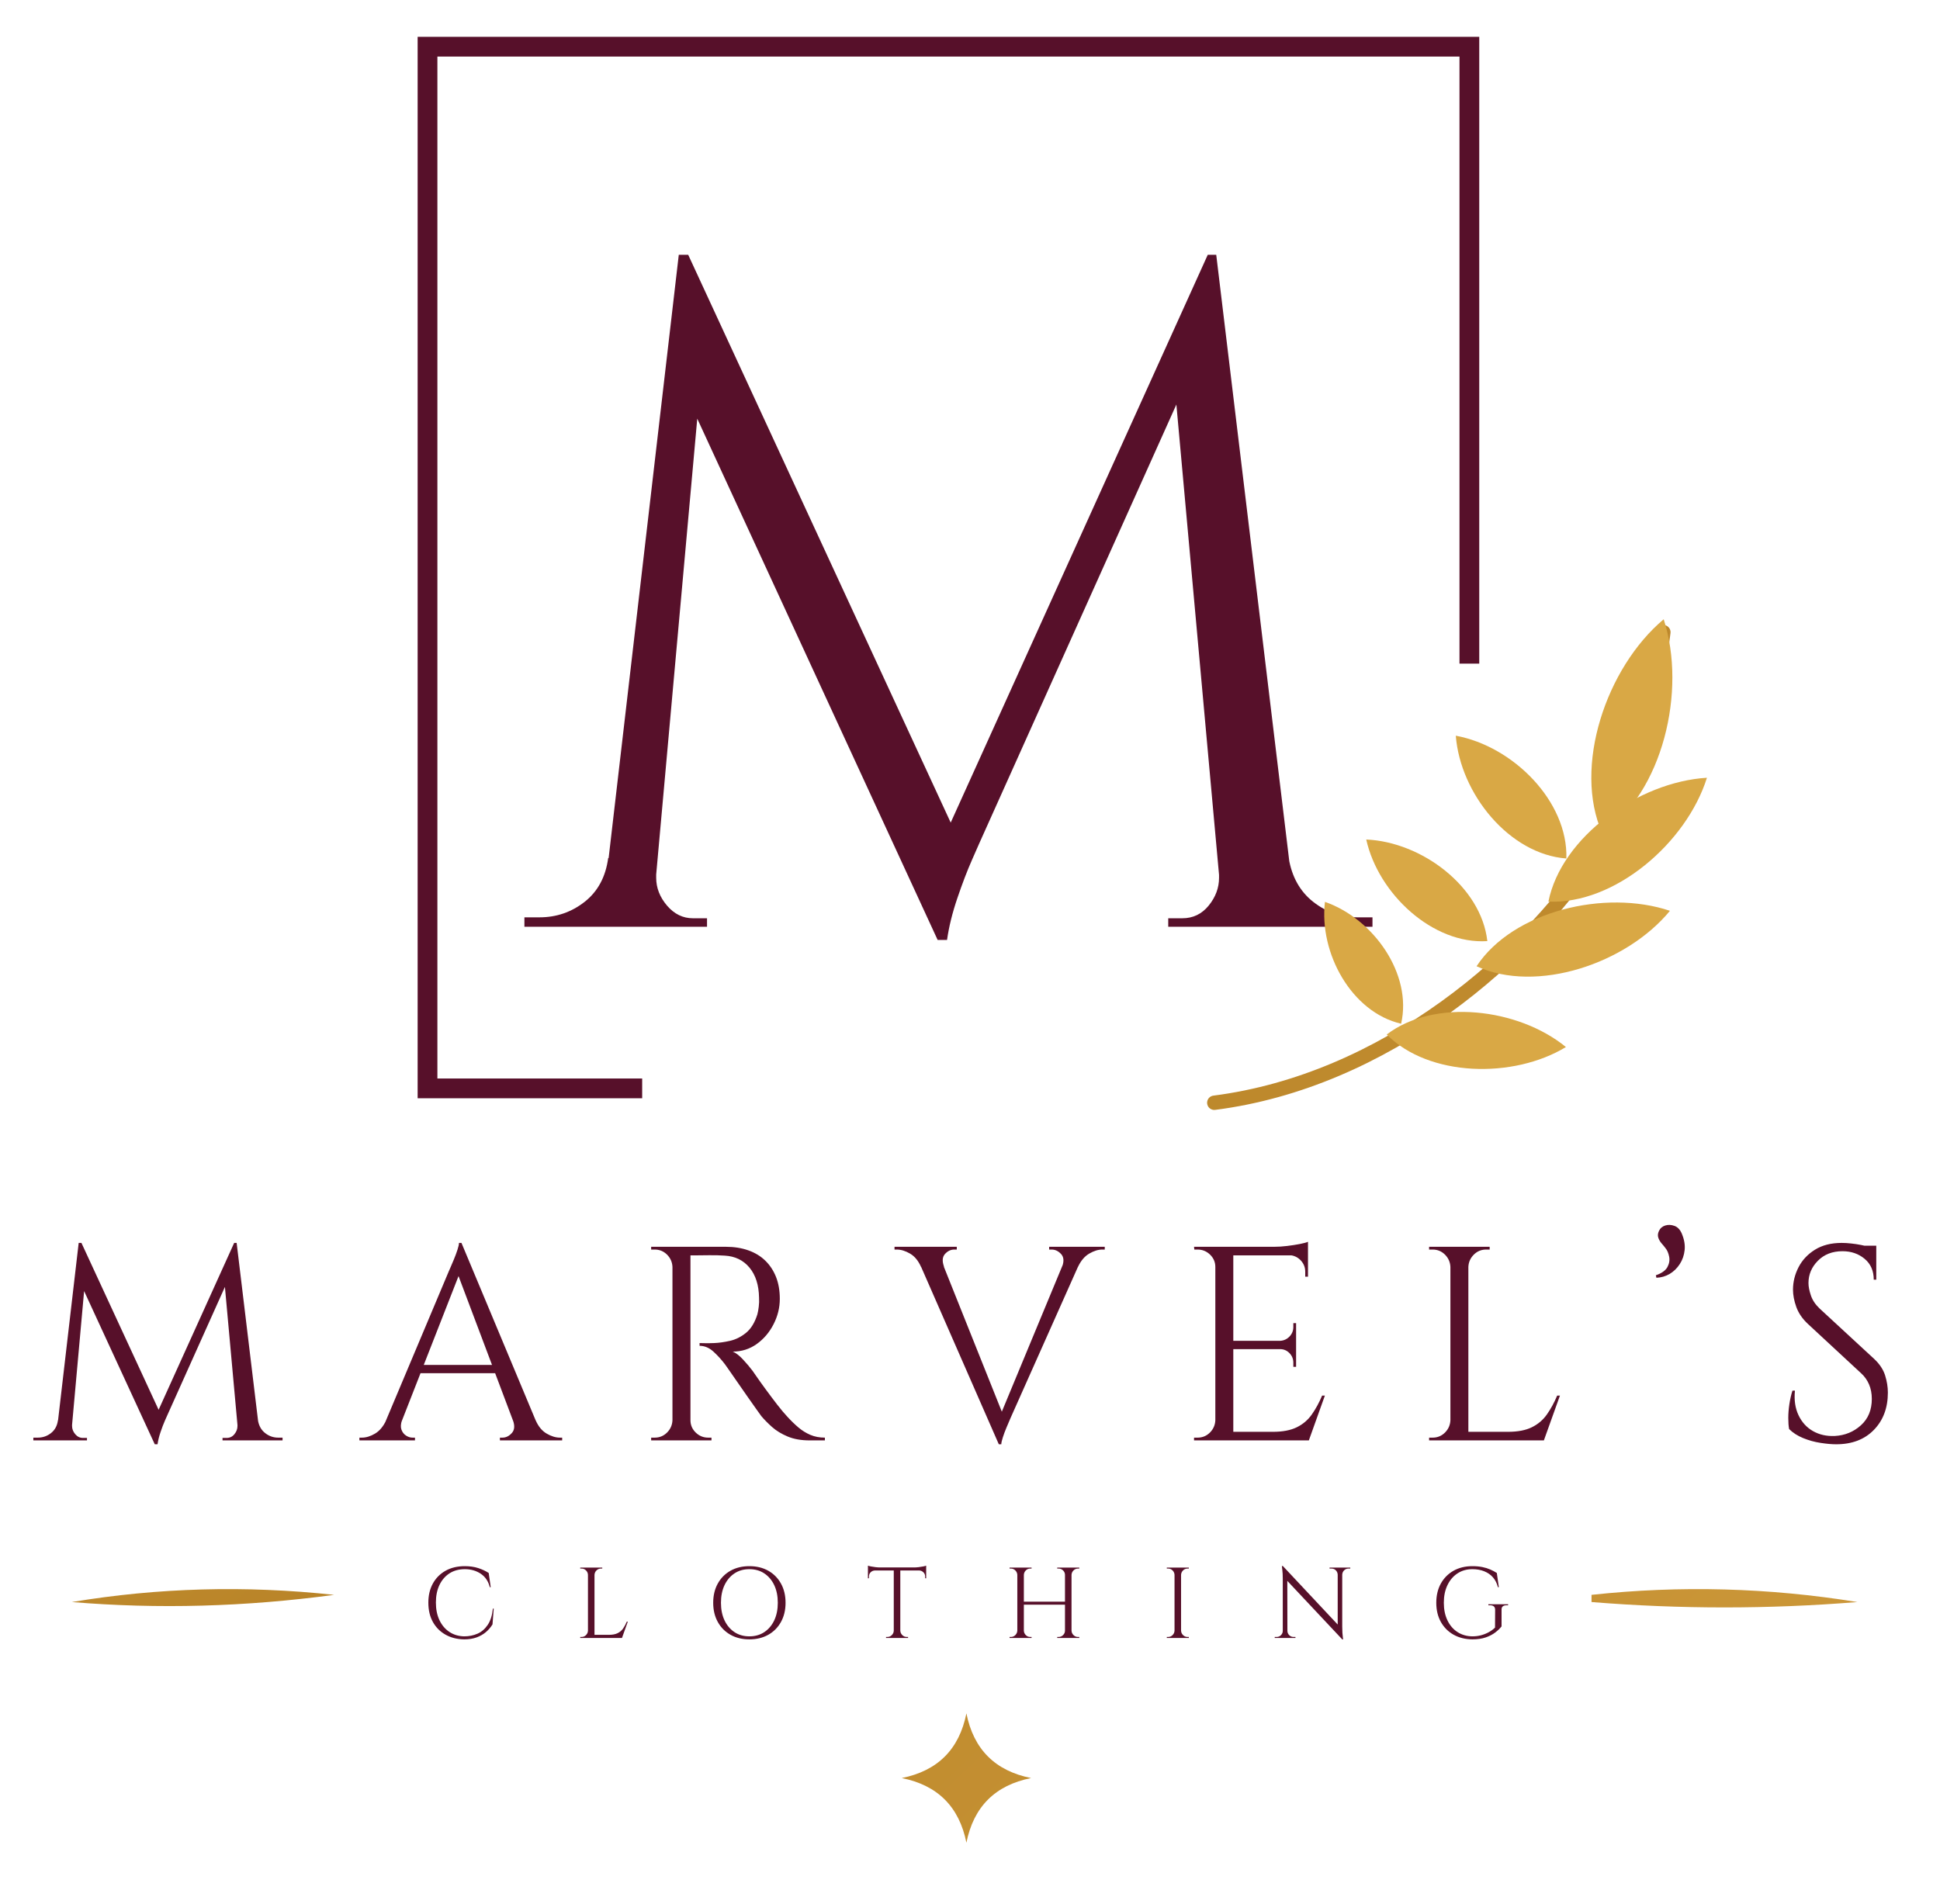
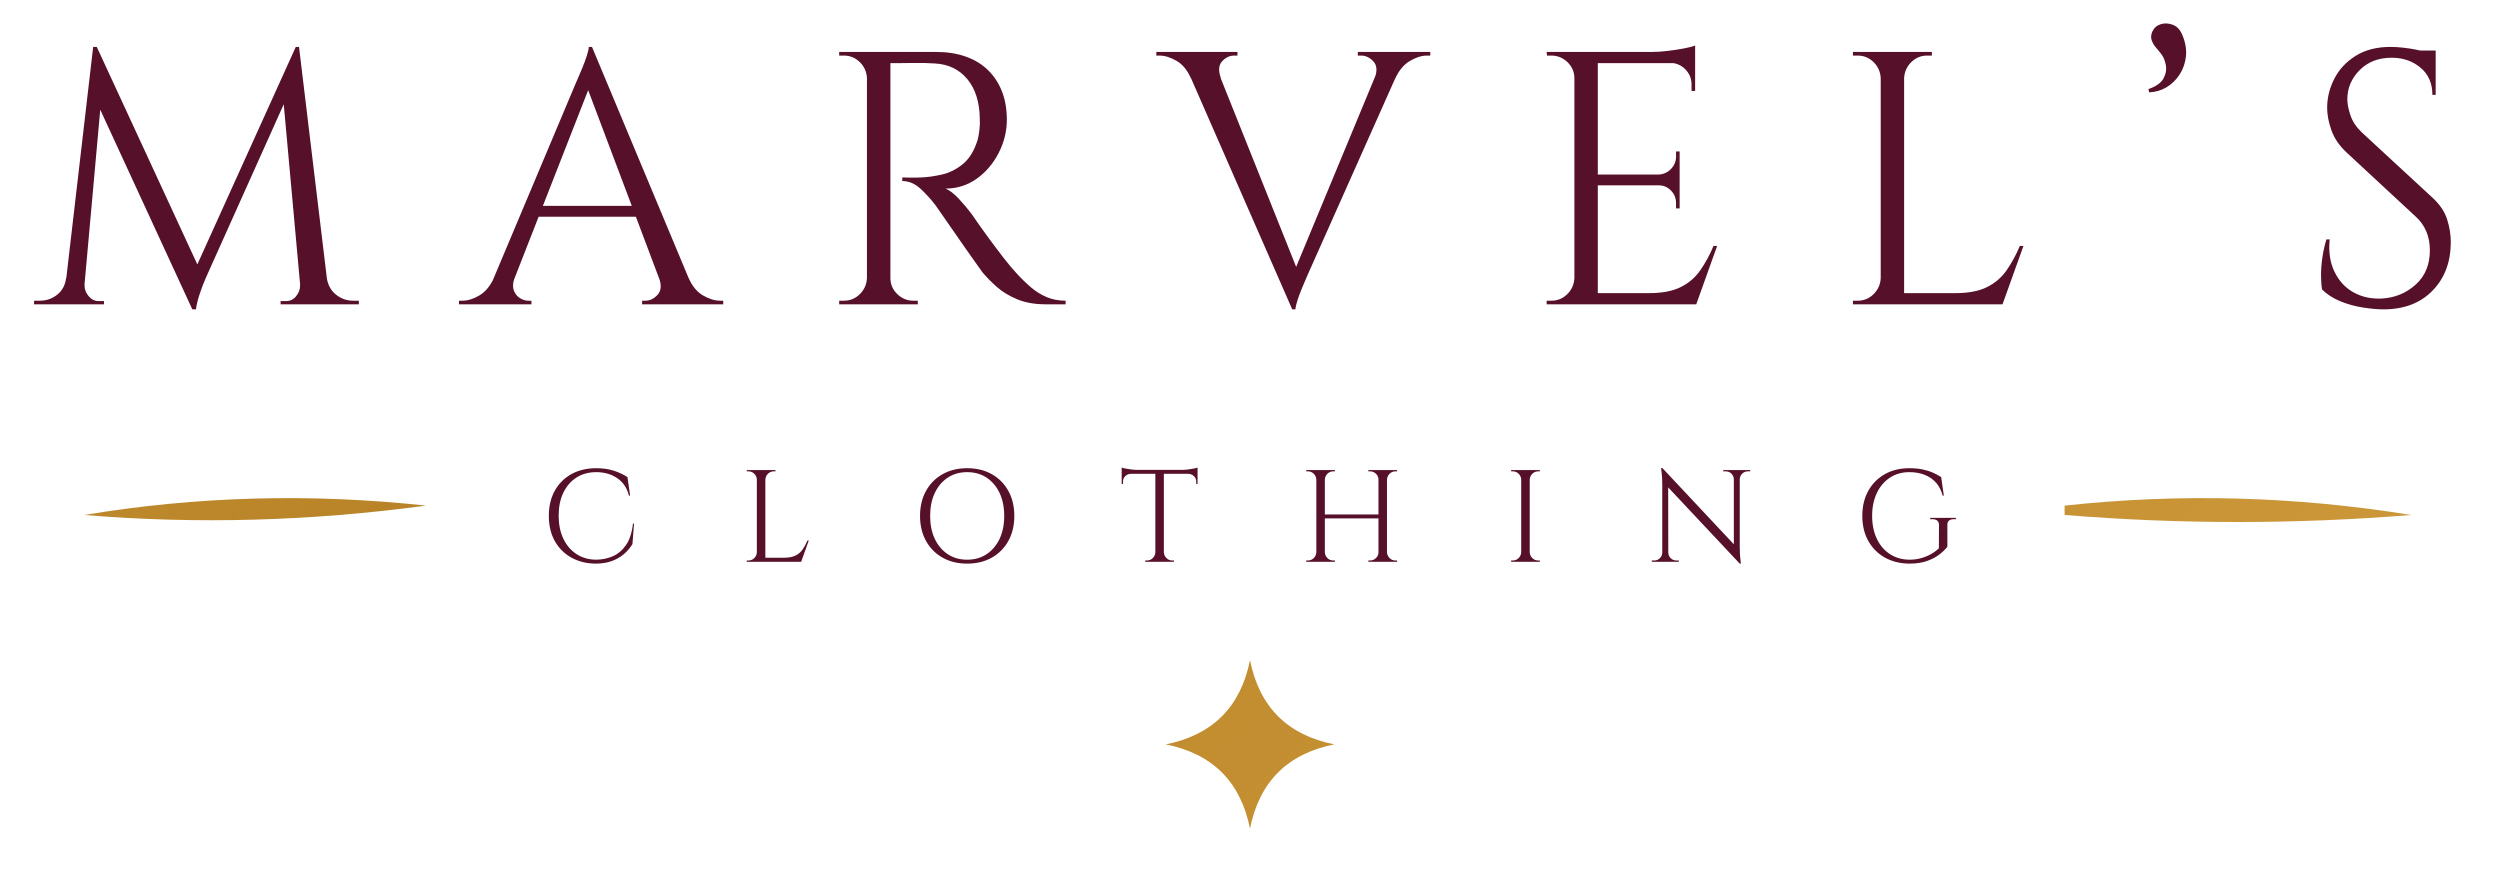
- <svg xmlns="http://www.w3.org/2000/svg" viewBox="120 140 540 530" role="img" aria-label="Marvel’s Clothing">
+ <svg xmlns="http://www.w3.org/2000/svg" viewBox="122 476 534 190" role="img" aria-label="Marvel’s Clothing">
  <defs>
    <linearGradient id="g" x1="150" y1="150" x2="640" y2="660" gradientUnits="userSpaceOnUse">
      <stop offset="0" stop-color="#F6DA8E" />
      <stop offset=".3" stop-color="#E8B84F" />
      <stop offset=".55" stop-color="#EFC768" />
      <stop offset=".8" stop-color="#D19A38" />
      <stop offset="1" stop-color="#F0CB6E" />
    </linearGradient>
    <linearGradient id="gd" x1="150" y1="150" x2="640" y2="660" gradientUnits="userSpaceOnUse">
      <stop offset="0" stop-color="#D9A845" />
      <stop offset=".5" stop-color="#B98428" />
      <stop offset="1" stop-color="#CE9A3B" />
    </linearGradient>
  </defs>
-   <path d="M296 443 H239 V153 H529 V322" fill="none" stroke="#57102A" stroke-width="5.5" stroke-linecap="square" stroke-linejoin="miter" />
-   <path d="M377.32 385.16L456.18 210.93L458.28 228.49L392.51 374.94Q392.51 374.94 390.55 379.40Q388.58 383.85 386.49 390.01Q384.39 396.17 383.61 401.67L380.99 401.67L377.32 385.16M289.29 378.87L295.05 378.87L295.05 398L265.97 398L265.97 395.38Q266.23 395.38 268.20 395.38Q270.16 395.38 270.16 395.38Q277.24 395.38 282.74 391.06Q288.24 386.73 289.29 378.87M300.81 383.07L302.65 383.07Q302.65 383.33 302.65 383.59Q302.65 383.85 302.65 384.38Q302.65 388.57 305.66 392.11Q308.68 395.64 312.87 395.64L316.80 395.64L316.80 398L300.81 398L300.81 383.07M287.19 398L308.94 210.93L311.56 210.93L316.80 226.39L301.34 398L287.19 398M306.58 240.28L311.56 210.93L387.01 374.16L380.99 401.67L306.58 240.28M456.18 210.93L458.54 210.93L481.07 398L460.63 398L446.23 239.23L456.18 210.93M473.21 398L473.21 378.87L478.71 378.87Q480.02 386.73 485.52 391.06Q491.03 395.38 497.84 395.38Q497.84 395.38 499.94 395.38Q502.03 395.38 502.03 395.38L502.03 398L473.21 398M459.32 383.07L461.16 383.07L461.16 398L445.18 398L445.18 395.64L449.11 395.64Q453.56 395.64 456.44 392.11Q459.32 388.57 459.32 384.38Q459.32 383.85 459.32 383.59Q459.32 383.33 459.32 383.07" fill="#57102A" />
-   <g fill="url(#gd)">
-     <path d="M458 447 C505 441 546 407 567 373 C575 358 580 340 583 316" fill="none" stroke="url(#gd)" stroke-width="4" stroke-linecap="round" />
-     <path transform="translate(566 372) rotate(-74)" d="M0 0 C15.5 -13 44.64 -11.7 62 0 C44.64 11.7 15.5 13 0 0Z" />
-     <path transform="translate(551 391) rotate(-38)" d="M0 0 C14 -12 40.32 -10.8 56 0 C40.32 10.8 14 12 0 0Z" />
-     <path transform="translate(531 409) rotate(-16)" d="M0 0 C14 -12 40.32 -10.8 56 0 C40.32 10.8 14 12 0 0Z" />
-     <path transform="translate(506 428) rotate(4)" d="M0 0 C12.5 -11 36 -9.9 50 0 C36 9.9 12.5 11 0 0Z" />
-     <path transform="translate(556 379) rotate(-132)" d="M0 0 C11.5 -11 33.12 -9.9 46 0 C33.12 9.9 11.5 11 0 0Z" />
-     <path transform="translate(534 402) rotate(-140)" d="M0 0 C11 -10.5 31.68 -9.45 44 0 C31.68 9.45 11 10.5 0 0Z" />
-     <path transform="translate(510 425) rotate(-122)" d="M0 0 C10 -10 28.8 -9 40 0 C28.8 9 10 10 0 0Z" />
-   </g>
  <path d="M162 537.23L185.18 486.02L185.79 491.18L166.47 534.22Q166.47 534.22 165.89 535.53Q165.31 536.84 164.70 538.65Q164.08 540.46 163.85 542.08L163.08 542.08L162 537.23M136.13 535.38L137.82 535.38L137.82 541L129.28 541L129.28 540.23Q129.35 540.23 129.93 540.23Q130.51 540.23 130.51 540.23Q132.59 540.23 134.20 538.96Q135.82 537.69 136.13 535.38M139.52 536.61L140.06 536.61Q140.06 536.69 140.06 536.76Q140.06 536.84 140.06 537Q140.06 538.23 140.94 539.27Q141.83 540.31 143.06 540.31L144.21 540.31L144.21 541L139.52 541L139.52 536.61M135.51 541L141.90 486.02L142.67 486.02L144.21 490.56L139.67 541L135.51 541M141.21 494.65L142.67 486.02L164.85 533.99L163.08 542.08L141.21 494.65M185.18 486.02L185.87 486.02L192.49 541L186.49 541L182.25 494.34L185.18 486.02M190.18 541L190.18 535.38L191.80 535.38Q192.18 537.69 193.80 538.96Q195.42 540.23 197.42 540.23Q197.42 540.23 198.04 540.23Q198.65 540.23 198.65 540.23L198.65 541L190.18 541M186.10 536.61L186.64 536.61L186.64 541L181.94 541L181.94 540.31L183.10 540.31Q184.41 540.31 185.25 539.27Q186.10 538.23 186.10 537Q186.10 536.84 186.10 536.76Q186.10 536.69 186.10 536.61M246.91 493.34L248.45 486.02L271.24 540.54L264.70 540.54L246.91 493.34M227.51 535.38L231.90 535.38Q231.36 536.92 231.74 538Q232.13 539.08 233.01 539.65Q233.90 540.23 234.82 540.23L235.51 540.23L235.51 541L220.04 541L220.04 540.23Q220.04 540.23 220.38 540.23Q220.73 540.23 220.73 540.23Q222.50 540.23 224.39 539.11Q226.27 538 227.51 535.38M247.76 486.02L248.45 486.02L249.14 491.41L229.82 540.77L225.20 540.77L244.91 493.95Q244.91 493.95 245.33 492.99Q245.76 492.03 246.33 490.64Q246.91 489.26 247.33 487.95Q247.76 486.64 247.76 486.02M235.21 519.98L259.31 519.98L259.31 522.29L235.21 522.29L235.21 519.98M262.77 535.38L269.09 535.38Q270.24 538 272.17 539.11Q274.09 540.23 275.86 540.23Q275.86 540.23 276.17 540.23Q276.48 540.23 276.48 540.23L276.48 541L259.15 541L259.15 540.23L259.85 540.23Q261.31 540.23 262.46 538.96Q263.62 537.69 262.77 535.38M311.18 487.10L322.04 487.10Q325.51 487.10 328.32 488.10Q331.13 489.10 333.05 490.99Q334.98 492.88 336.02 495.53Q337.06 498.19 337.06 501.58Q337.06 505.27 335.32 508.66Q333.59 512.05 330.63 514.17Q327.66 516.28 323.97 516.28Q325.28 516.82 326.82 518.48Q328.36 520.13 329.51 521.67Q329.51 521.67 330.55 523.17Q331.59 524.68 333.17 526.83Q334.75 528.99 336.36 531.07Q337.98 533.15 339.14 534.38Q340.68 536.07 342.22 537.38Q343.76 538.69 345.56 539.46Q347.37 540.23 349.61 540.23L349.61 541L345.37 541Q341.83 541 339.25 539.92Q336.67 538.84 334.90 537.27Q333.13 535.69 331.90 534.22Q331.67 533.92 330.63 532.45Q329.59 530.99 328.16 528.95Q326.74 526.91 325.35 524.91Q323.97 522.90 322.97 521.48Q321.96 520.06 321.81 519.83Q320.35 517.90 318.58 516.28Q316.81 514.67 314.73 514.67L314.73 513.90Q314.73 513.90 315.92 513.93Q317.11 513.97 318.81 513.90Q320.81 513.82 323.20 513.28Q325.58 512.74 327.66 511.05Q329.74 509.35 330.82 505.89Q331.05 505.04 331.20 503.77Q331.36 502.50 331.28 501.27Q331.20 496.03 328.63 492.91Q326.05 489.80 321.73 489.56Q319.58 489.41 317.31 489.45Q315.03 489.49 313.49 489.49Q311.95 489.49 311.95 489.49Q311.95 489.41 311.76 488.83Q311.57 488.25 311.38 487.68Q311.18 487.10 311.18 487.10M307.18 487.10L312.19 487.10L312.19 541L307.18 541L307.18 487.10M307.18 535.38L307.41 535.38L307.41 541L301.25 541L301.25 540.23Q301.25 540.23 301.75 540.23Q302.25 540.23 302.25 540.23Q304.25 540.23 305.68 538.81Q307.10 537.38 307.18 535.38M307.41 487.10L307.41 492.72L307.18 492.72Q307.10 490.72 305.68 489.29Q304.25 487.87 302.25 487.87Q302.25 487.87 301.75 487.87Q301.25 487.87 301.25 487.87L301.25 487.10L307.41 487.10M311.95 541L311.95 535.38L312.19 535.38Q312.19 537.38 313.65 538.81Q315.11 540.23 317.11 540.23Q317.11 540.23 317.58 540.23Q318.04 540.23 318.04 540.23L318.04 541M399.56 534.76L398.02 542.08L374.15 487.56L380.69 487.56L399.56 534.76M398.71 542.08L398.02 542.08L397.33 536.69L417.81 487.33L422.43 487.33L401.56 534.15Q401.56 534.15 401.14 535.11Q400.71 536.07 400.14 537.46Q399.56 538.84 399.14 540.15Q398.71 541.46 398.71 542.08M420.04 492.72L415.65 492.64Q416.50 490.33 415.34 489.10Q414.19 487.87 412.73 487.87L412.03 487.87L412.03 487.10L427.51 487.10L427.51 487.87Q427.51 487.87 427.16 487.87Q426.82 487.87 426.82 487.87Q425.12 487.87 423.20 488.99Q421.27 490.10 420.04 492.72M382.77 492.64L376.38 492.72Q375.23 490.10 373.30 488.99Q371.38 487.87 369.61 487.87Q369.61 487.87 369.30 487.87Q368.99 487.87 368.99 487.87L368.99 487.10L386.32 487.10L386.32 487.87L385.62 487.87Q384.16 487.87 383.04 489.10Q381.93 490.33 382.77 492.64M458.29 487.10L463.29 487.10L463.29 541L458.29 541L458.29 487.10M463.06 538.61L484.08 538.61L484.08 541L463.06 541L463.06 538.61M463.06 513.28L480.77 513.28L480.77 515.59L463.06 515.59L463.06 513.28M463.06 487.10L484.08 487.10L484.08 489.49L463.06 489.49L463.06 487.10M488.01 528.53L488.78 528.53L484.32 541L471.53 541L474.31 538.61Q478.39 538.61 480.97 537.34Q483.55 536.07 485.16 533.76Q486.78 531.45 488.01 528.53M476.31 515.44L480.77 515.44L480.77 520.52L480 520.52L480 519.36Q480 517.82 478.93 516.71Q477.85 515.59 476.31 515.59L476.31 515.44M480 508.35L480.77 508.35L480.77 513.43L476.31 513.43L476.31 513.28Q477.85 513.20 478.93 512.09Q480 510.97 480 509.43L480 508.35M478.77 489.26L484.08 489.26L484.08 495.42L483.31 495.42L483.31 494.03Q483.31 492.18 482.01 490.83Q480.70 489.49 478.77 489.41L478.77 489.26M484.08 485.71L484.08 487.95L474.69 487.10Q476.38 487.10 478.27 486.87Q480.16 486.64 481.77 486.33Q483.39 486.02 484.08 485.71M458.29 535.38L458.52 535.38L458.52 541L452.36 541L452.36 540.23Q452.36 540.23 452.86 540.23Q453.36 540.23 453.36 540.23Q455.36 540.23 456.79 538.81Q458.21 537.38 458.29 535.38M458.52 487.10L458.52 492.72L458.29 492.72Q458.29 490.72 456.83 489.29Q455.36 487.87 453.36 487.87Q453.36 487.87 452.90 487.87Q452.44 487.87 452.44 487.87L452.36 487.10M523.72 487.10L528.72 487.10L528.72 541L523.72 541L523.72 487.10M528.49 538.61L549.51 538.61L549.51 541L528.49 541L528.49 538.61M553.44 528.53L554.21 528.53L549.74 541L536.96 541L539.73 538.61Q543.82 538.61 546.39 537.34Q548.97 536.07 550.59 533.76Q552.21 531.45 553.44 528.53M523.72 535.38L523.95 535.38L523.95 541L517.79 541L517.79 540.23Q517.79 540.23 518.29 540.23Q518.79 540.23 518.79 540.23Q520.79 540.23 522.22 538.81Q523.64 537.38 523.72 535.38M523.95 487.10L523.95 492.72L523.72 492.72Q523.64 490.72 522.22 489.29Q520.79 487.87 518.79 487.87Q518.79 487.87 518.29 487.87Q517.79 487.87 517.79 487.87L517.79 487.10L523.95 487.10M528.72 492.72L528.49 492.72L528.49 487.10L534.65 487.10L534.65 487.87Q534.58 487.87 534.11 487.87Q533.65 487.87 533.65 487.87Q531.65 487.87 530.23 489.29Q528.80 490.72 528.72 492.72M581.76 482.71Q582.29 481.56 583.53 481.17Q584.76 480.79 586.11 481.29Q587.45 481.79 588.15 483.48Q589.15 485.87 588.92 488.02Q588.69 490.18 587.57 491.91Q586.45 493.64 584.76 494.65Q583.06 495.65 581.06 495.72L580.91 495.03Q583.37 494.18 584.14 492.72Q584.91 491.26 584.60 489.80Q584.30 488.33 583.60 487.49Q583.14 486.87 582.53 486.18Q581.91 485.48 581.60 484.60Q581.29 483.71 581.76 482.71M632.63 486.02Q633.86 486.02 635.29 486.18Q636.71 486.33 638.06 486.60Q639.41 486.87 640.52 487.14Q641.64 487.41 642.26 487.72L642.26 496.26L641.56 496.26Q641.56 492.57 639.02 490.45Q636.48 488.33 632.86 488.33Q628.63 488.33 626.01 490.99Q623.39 493.64 623.39 497.19Q623.39 498.65 624.05 500.61Q624.70 502.58 626.47 504.27L641.64 518.28Q643.95 520.44 644.72 522.90Q645.49 525.37 645.49 527.68Q645.49 534.07 641.60 538.07Q637.71 542.08 631.09 542.08Q629.24 542.08 626.74 541.69Q624.24 541.31 621.89 540.35Q619.54 539.38 618 537.84Q617.77 536.61 617.77 534.76Q617.77 532.91 618.08 530.87Q618.39 528.83 618.93 527.14L619.62 527.14Q619.23 531.07 620.62 533.99Q622.01 536.92 624.66 538.42Q627.32 539.92 630.71 539.77Q634.94 539.54 637.98 536.80Q641.02 534.07 641.02 529.45Q641.02 527.22 640.25 525.41Q639.48 523.60 638.02 522.29L623.24 508.58Q620.93 506.43 620 503.85Q619.08 501.27 619.08 499.04Q619.08 495.80 620.62 492.80Q622.16 489.80 625.20 487.91Q628.24 486.02 632.63 486.02M636.40 486.79L642.26 486.79L642.26 488.41L636.40 488.41" fill="#57102A" />
  <path d="M257.20 587.82L257.43 587.82L257.09 592.22Q256.36 593.42 255.26 594.36Q254.15 595.30 252.65 595.85Q251.16 596.39 249.22 596.39Q246.31 596.36 244.04 595.10Q241.78 593.84 240.50 591.56Q239.23 589.28 239.23 586.17Q239.23 583.12 240.49 580.84Q241.75 578.56 244.03 577.28Q246.31 576.01 249.39 576.01Q251.46 576.01 253.13 576.55Q254.80 577.10 256.03 577.91L256.59 581.86L256.34 581.86Q255.72 579.40 253.82 578.12Q251.91 576.85 249.39 576.85Q246.93 576.85 245.12 578.01Q243.32 579.17 242.32 581.26Q241.33 583.34 241.33 586.14Q241.33 588.94 242.32 591.04Q243.32 593.14 245.09 594.32Q246.87 595.50 249.22 595.55Q251.21 595.55 252.91 594.81Q254.60 594.07 255.75 592.37Q256.90 590.68 257.20 587.82M283.66 576.40L285.48 576.40L285.48 596L283.66 596L283.66 576.40M285.40 595.13L293.04 595.13L293.04 596L285.40 596L285.40 595.13M294.47 591.46L294.75 591.46L293.13 596L288.48 596L289.49 595.13Q290.97 595.13 291.91 594.67Q292.85 594.21 293.44 593.37Q294.02 592.53 294.47 591.46M283.66 593.96L283.75 593.96L283.75 596L281.51 596L281.51 595.72Q281.51 595.72 281.69 595.72Q281.87 595.72 281.87 595.72Q282.60 595.72 283.12 595.20Q283.64 594.68 283.66 593.96M283.75 576.40L283.75 578.44L283.66 578.44Q283.64 577.72 283.12 577.20Q282.60 576.68 281.87 576.68Q281.87 576.68 281.69 576.68Q281.51 576.68 281.51 576.68L281.51 576.40L283.75 576.40M285.48 578.44L285.40 578.44L285.40 576.40L287.64 576.40L287.64 576.68Q287.61 576.68 287.44 576.68Q287.28 576.68 287.28 576.68Q286.55 576.68 286.03 577.20Q285.51 577.72 285.48 578.44M328.58 576.01Q331.57 576.01 333.84 577.28Q336.11 578.56 337.38 580.85Q338.66 583.15 338.66 586.20Q338.66 589.25 337.38 591.55Q336.11 593.84 333.84 595.12Q331.57 596.39 328.58 596.39Q325.61 596.39 323.34 595.12Q321.07 593.84 319.80 591.55Q318.52 589.25 318.52 586.20Q318.52 583.15 319.80 580.85Q321.07 578.56 323.34 577.28Q325.61 576.01 328.58 576.01M328.58 595.55Q330.96 595.55 332.73 594.38Q334.51 593.20 335.51 591.10Q336.50 589 336.50 586.20Q336.50 583.40 335.51 581.30Q334.51 579.20 332.73 578.02Q330.96 576.85 328.58 576.85Q326.22 576.85 324.45 578.02Q322.67 579.20 321.67 581.30Q320.68 583.40 320.68 586.20Q320.68 589 321.67 591.10Q322.67 593.20 324.45 594.38Q326.22 595.55 328.58 595.55M368.78 576.48L370.60 576.48L370.60 596L368.78 596L368.78 576.48M361.59 576.37L377.80 576.37L377.80 577.21L361.59 577.21L361.59 576.37M375.87 577.13L377.80 577.13L377.80 579.40L377.52 579.37L377.52 578.89Q377.52 578.19 377.03 577.72Q376.54 577.24 375.87 577.21L375.87 577.13M377.80 575.87L377.80 576.68L374.38 576.37Q375 576.37 375.69 576.29Q376.37 576.20 376.96 576.09Q377.55 575.98 377.80 575.87M368.78 593.96L368.87 593.96L368.87 596L366.63 596L366.63 595.72Q366.63 595.72 366.81 595.72Q366.99 595.72 366.99 595.72Q367.72 595.72 368.24 595.20Q368.76 594.68 368.78 593.96M370.52 596L370.52 593.96L370.60 593.96Q370.63 594.68 371.15 595.20Q371.67 595.72 372.40 595.72Q372.40 595.72 372.58 595.72Q372.76 595.72 372.76 595.72L372.76 596L370.52 596M361.59 577.13L363.52 577.13L363.52 577.21Q362.82 577.24 362.34 577.72Q361.87 578.19 361.87 578.89L361.87 579.37L361.59 579.40L361.59 577.13M361.59 576.68L361.59 575.87Q361.87 575.98 362.44 576.09Q363.02 576.20 363.72 576.29Q364.42 576.37 365 576.37M416.44 576.40L418.26 576.40L418.26 596L416.44 596L416.44 576.40M403.17 576.40L404.99 576.40L404.99 596L403.17 596L403.17 576.40M404.71 585.89L416.69 585.89L416.69 586.73L404.71 586.73L404.71 585.89M403.17 593.96L403.25 593.96L403.25 596L401.01 596L401.01 595.72Q401.01 595.72 401.19 595.72Q401.38 595.72 401.38 595.72Q402.10 595.72 402.62 595.20Q403.14 594.68 403.17 593.96M403.25 576.40L403.25 578.44L403.17 578.44Q403.14 577.72 402.62 577.20Q402.10 576.68 401.38 576.68Q401.38 576.68 401.19 576.68Q401.01 576.68 401.01 576.68L401.01 576.40L403.25 576.40M404.90 596L404.90 593.96L404.99 593.96Q405.02 594.68 405.53 595.20Q406.05 595.72 406.78 595.72Q406.78 595.72 406.95 595.72Q407.12 595.72 407.14 595.72L407.14 596L404.90 596M404.99 578.44L404.90 578.44L404.90 576.40L407.14 576.40L407.14 576.68Q407.12 576.68 406.95 576.68Q406.78 576.68 406.78 576.68Q406.05 576.68 405.53 577.20Q405.02 577.72 404.99 578.44M416.44 593.96L416.52 593.96L416.52 596L414.28 596L414.28 595.72Q414.31 595.72 414.48 595.72Q414.65 595.72 414.65 595.72Q415.38 595.72 415.91 595.20Q416.44 594.68 416.44 593.96M416.52 576.40L416.52 578.44L416.44 578.44Q416.44 577.72 415.91 577.20Q415.38 576.68 414.65 576.68Q414.65 576.68 414.48 576.68Q414.31 576.68 414.28 576.68L414.28 576.40L416.52 576.40M418.18 596L418.18 593.96L418.26 593.96Q418.29 594.68 418.81 595.20Q419.32 595.72 420.05 595.72Q420.05 595.72 420.23 595.72Q420.42 595.72 420.42 595.72L420.42 596L418.18 596M418.26 578.44L418.18 578.44L418.18 576.40L420.42 576.40L420.42 576.68Q420.42 576.68 420.23 576.68Q420.05 576.68 420.05 576.68Q419.32 576.68 418.81 577.20Q418.29 577.72 418.26 578.44M446.93 576.40L448.75 576.40L448.75 596L446.93 596L446.93 576.40M446.93 593.96L447.02 593.96L447.02 596L444.78 596L444.78 595.72Q444.78 595.72 444.96 595.72Q445.14 595.72 445.14 595.72Q445.87 595.72 446.39 595.20Q446.90 594.68 446.93 593.96M447.02 576.40L447.02 578.44L446.93 578.44Q446.90 577.72 446.39 577.20Q445.87 576.68 445.14 576.68Q445.14 576.68 444.96 576.68Q444.78 576.68 444.78 576.68L444.78 576.40L447.02 576.40M448.67 596L448.67 593.96L448.75 593.96Q448.78 594.68 449.30 595.20Q449.82 595.72 450.54 595.72Q450.54 595.72 450.71 595.72Q450.88 595.72 450.91 595.72L450.91 596L448.67 596M448.75 578.44L448.67 578.44L448.67 576.40L450.91 576.40L450.91 576.68Q450.88 576.68 450.71 576.68Q450.54 576.68 450.54 576.68Q449.82 576.68 449.30 577.20Q448.78 577.72 448.75 578.44M477.34 579.06L477.09 575.98L493.36 593.34L493.61 596.39L477.34 579.06M477.06 594.01L477.14 594.01L477.14 596L474.82 596L474.82 595.72Q474.82 595.72 475.07 595.72Q475.32 595.72 475.35 595.72Q476.05 595.72 476.56 595.22Q477.06 594.71 477.06 594.01M478.26 594.01L478.35 594.01Q478.35 594.71 478.85 595.22Q479.36 595.72 480.06 595.72Q480.08 595.72 480.34 595.72Q480.59 595.72 480.59 595.72L480.59 596L478.26 596L478.26 594.01M476.81 575.98L477.09 575.98L478.32 577.55L478.35 596L477.06 596L477.06 579.48Q477.06 578.05 476.93 577.02Q476.81 575.98 476.81 575.98M492.35 576.40L493.61 576.40L493.61 592.81Q493.61 593.70 493.66 594.53Q493.72 595.36 493.79 595.87Q493.86 596.39 493.86 596.39L493.61 596.39L492.35 594.91L492.35 576.40M493.52 576.40L495.85 576.40L495.85 576.68Q495.85 576.68 495.60 576.68Q495.34 576.68 495.34 576.68Q494.64 576.68 494.14 577.17Q493.64 577.66 493.61 578.39L493.52 578.39L493.52 576.40M490.08 576.68L490.08 576.40L492.40 576.40L492.40 578.39L492.35 578.39Q492.32 577.66 491.83 577.17Q491.34 576.68 490.61 576.68Q490.61 576.68 490.36 576.68Q490.11 576.68 490.08 576.68M537.96 588.16L537.96 592.78Q537.32 593.62 536.22 594.46Q535.13 595.30 533.55 595.85Q531.97 596.39 529.84 596.39Q526.87 596.36 524.60 595.09Q522.34 593.82 521.06 591.53Q519.79 589.25 519.79 586.20Q519.79 583.15 521.06 580.85Q522.34 578.56 524.60 577.28Q526.87 576.01 529.84 576.01Q531.38 576.01 532.61 576.26Q533.84 576.51 534.84 576.95Q535.83 577.38 536.64 577.91L537.20 581.86L536.95 581.86Q536.53 580.24 535.57 579.13Q534.60 578.02 533.14 577.44Q531.69 576.85 529.84 576.85Q527.49 576.85 525.70 578.02Q523.90 579.20 522.90 581.30Q521.89 583.40 521.89 586.20Q521.89 589 522.90 591.10Q523.90 593.20 525.70 594.36Q527.49 595.52 529.84 595.55Q531.07 595.55 532.21 595.26Q533.34 594.96 534.35 594.42Q535.36 593.87 536.14 593.12L536.17 588.16Q536.17 586.90 534.74 586.90L534.29 586.90L534.29 586.62L539.78 586.62L539.78 586.90L539.36 586.90Q537.90 586.90 537.96 588.16" fill="#57102A" />
  <path d="M140 586 Q176 580 213 584 Q176 589 140 586Z" fill="url(#gd)" />
  <path d="M563 584 Q600 580 637 586 Q600 589 563 586Z" fill="url(#gd)" />
  <path d="M389 617 Q392 632 407 635 Q392 638 389 653 Q386 638 371 635 Q386 632 389 617Z" fill="url(#gd)" />
</svg>
